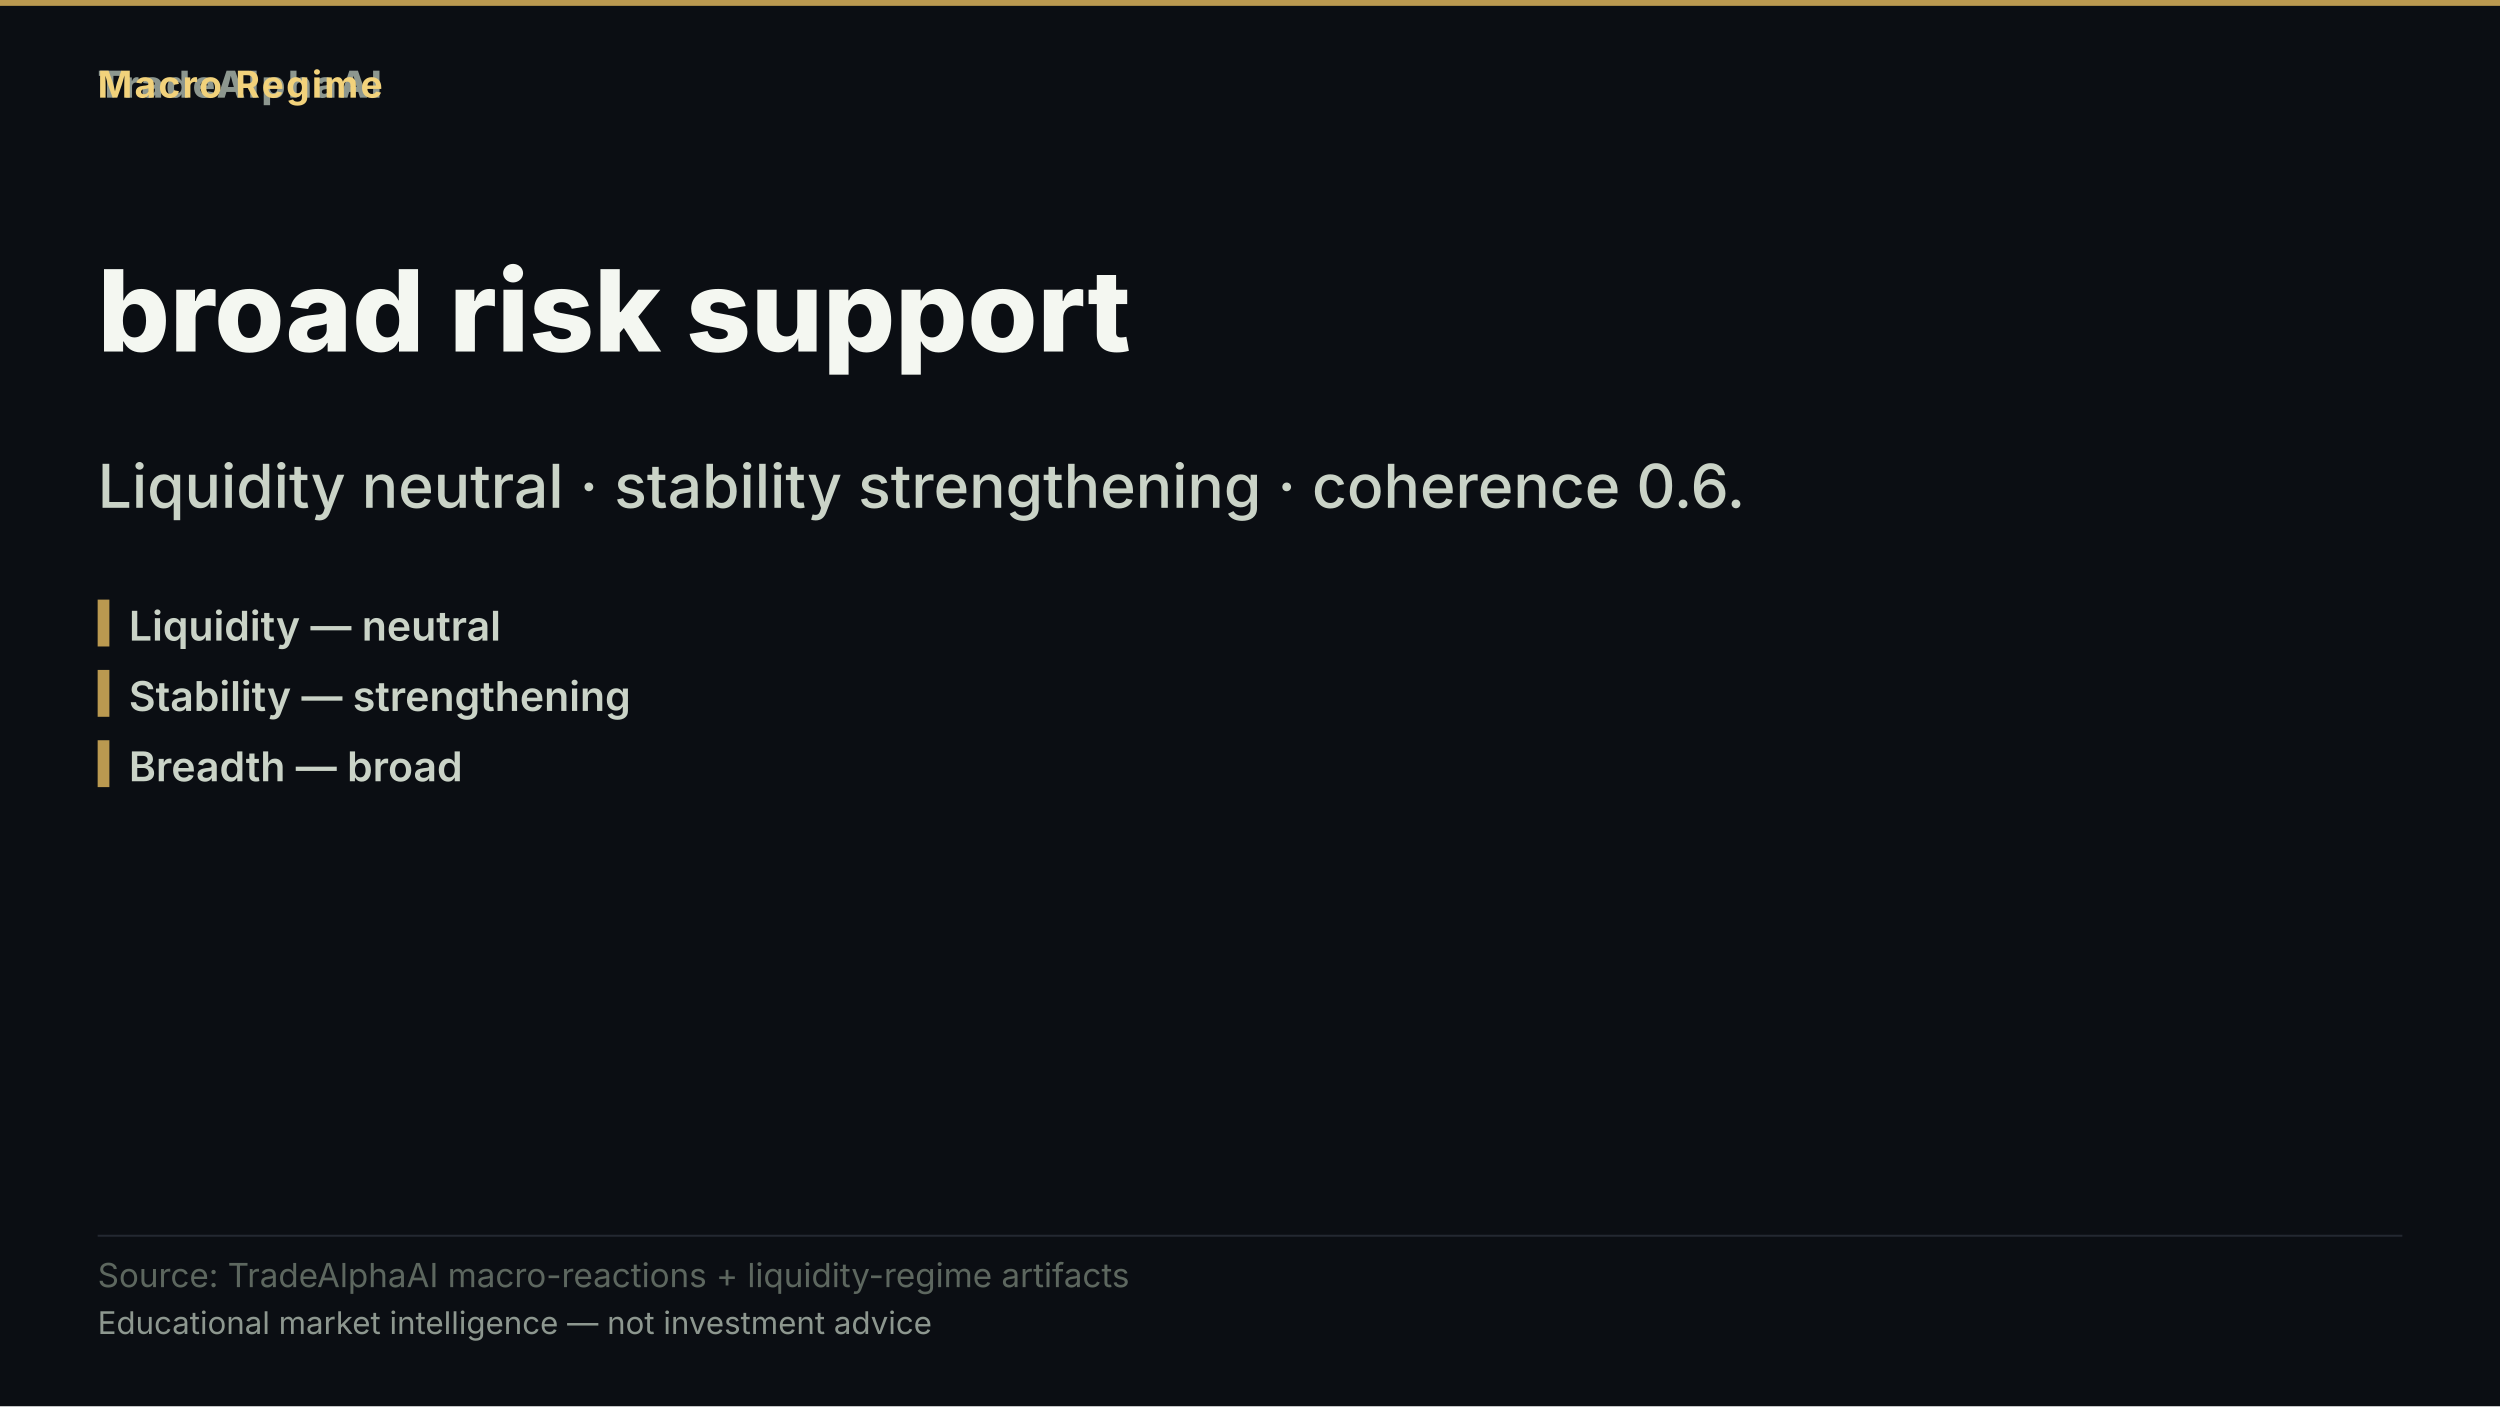
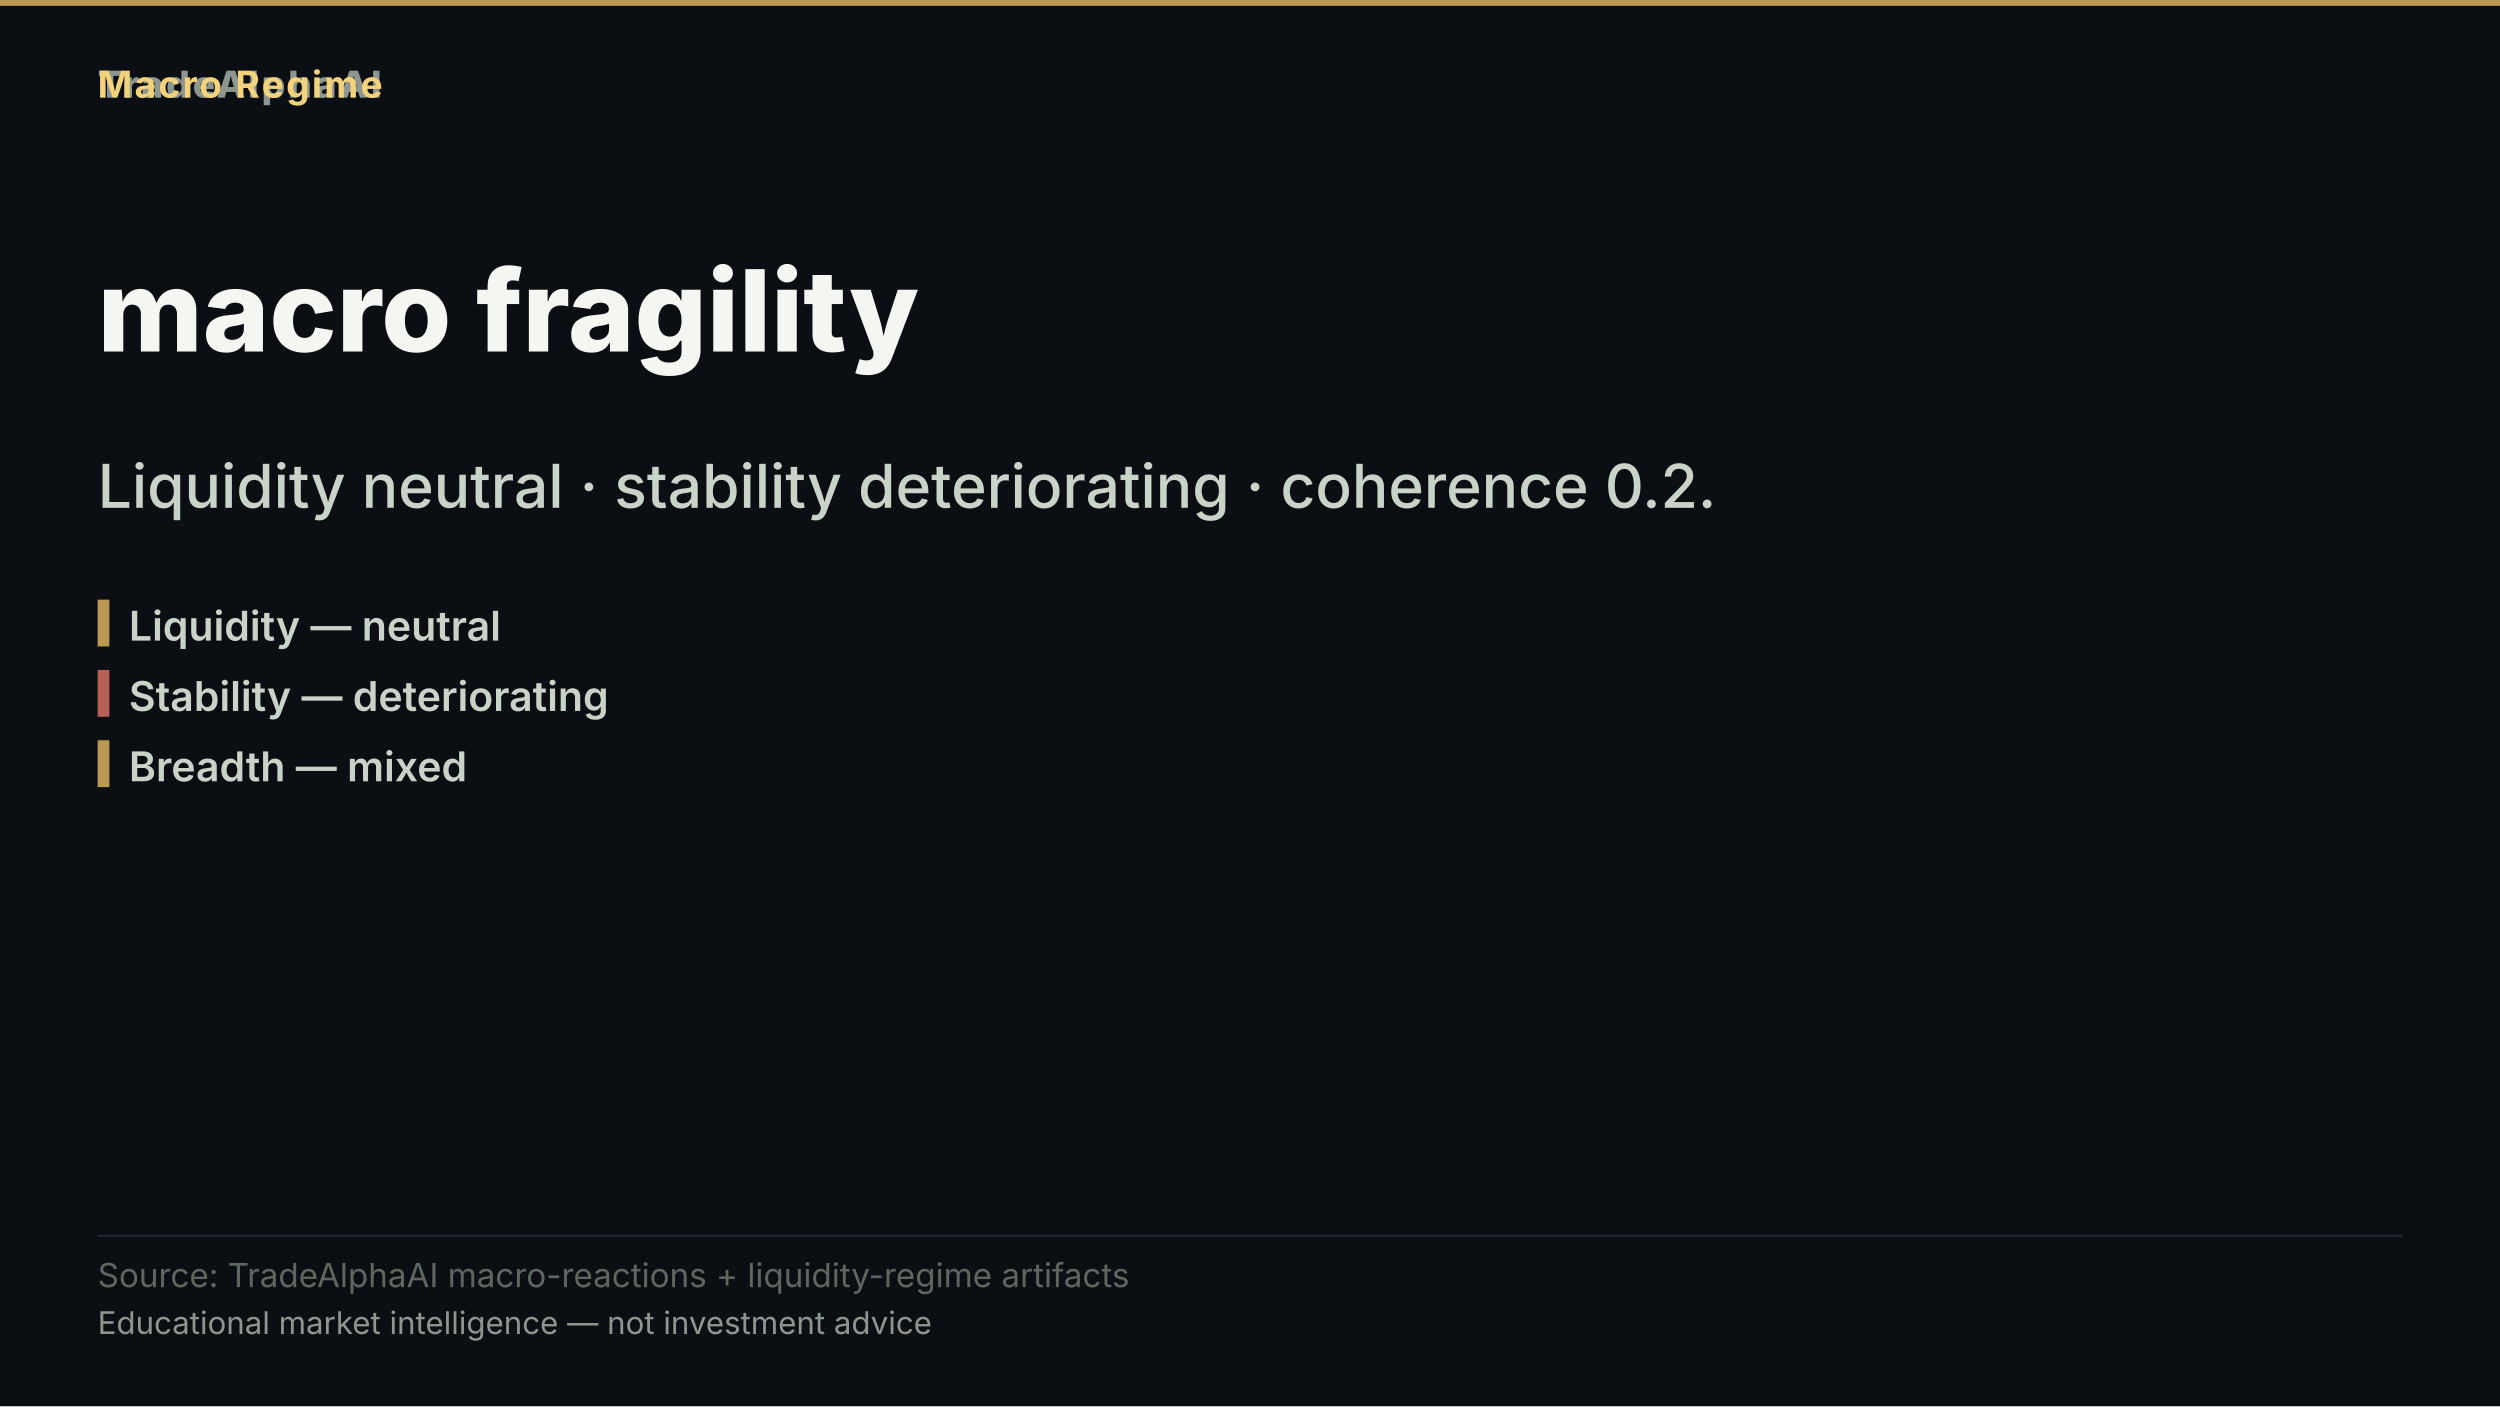
- <svg xmlns="http://www.w3.org/2000/svg" width="1280" height="720" viewBox="0 0 1280 720" role="img" aria-label="broad risk support">
+ <svg xmlns="http://www.w3.org/2000/svg" width="1280" height="720" viewBox="0 0 1280 720" role="img" aria-label="macro fragility">
  <rect width="1280" height="720" fill="#0b0e13" />
  <rect x="0" y="0" width="1280" height="3" fill="#d8b15a" opacity="0.85" />
  <text x="50" y="50" font-family="'Inter','Segoe UI','Helvetica Neue',Arial,sans-serif" font-size="19" font-weight="800" letter-spacing="1.5" fill="#8d978f" text-anchor="start">TradeAlphaAI</text>
  <text x="50" y="50" font-family="'Inter','Segoe UI','Helvetica Neue',Arial,sans-serif" font-size="19" font-weight="700" letter-spacing="1.2" fill="#f2d27b" text-anchor="start">Macro Regime</text>
-   <text x="50" y="180" font-family="'Inter','Segoe UI','Helvetica Neue',Arial,sans-serif" font-size="58" font-weight="800" fill="#f4f7f1" text-anchor="start">broad risk support</text>
-   <text x="50" y="260" font-family="'Inter','Segoe UI','Helvetica Neue',Arial,sans-serif" font-size="31" font-weight="500" fill="#cad3c7" text-anchor="start">Liquidity neutral · stability strengthening · coherence 0.6.</text>
+   <text x="50" y="180" font-family="'Inter','Segoe UI','Helvetica Neue',Arial,sans-serif" font-size="58" font-weight="800" fill="#f4f7f1" text-anchor="start">macro fragility</text>
+   <text x="50" y="260" font-family="'Inter','Segoe UI','Helvetica Neue',Arial,sans-serif" font-size="31" font-weight="500" fill="#cad3c7" text-anchor="start">Liquidity neutral · stability deteriorating · coherence 0.2.</text>
  <rect x="50" y="307" width="6" height="24" fill="#d8b15a" opacity="0.85" />
  <text x="66" y="328" font-family="'Inter','Segoe UI','Helvetica Neue',Arial,sans-serif" font-size="21" font-weight="600" fill="#cad3c7" text-anchor="start">Liquidity — neutral</text>
-   <rect x="50" y="343" width="6" height="24" fill="#d8b15a" opacity="0.85" />
-   <text x="66" y="364" font-family="'Inter','Segoe UI','Helvetica Neue',Arial,sans-serif" font-size="21" font-weight="600" fill="#cad3c7" text-anchor="start">Stability — strengthening</text>
+   <rect x="50" y="343" width="6" height="24" fill="#d66e60" opacity="0.85" />
+   <text x="66" y="364" font-family="'Inter','Segoe UI','Helvetica Neue',Arial,sans-serif" font-size="21" font-weight="600" fill="#cad3c7" text-anchor="start">Stability — deteriorating</text>
  <rect x="50" y="379" width="6" height="24" fill="#d8b15a" opacity="0.85" />
-   <text x="66" y="400" font-family="'Inter','Segoe UI','Helvetica Neue',Arial,sans-serif" font-size="21" font-weight="600" fill="#cad3c7" text-anchor="start">Breadth — broad</text>
+   <text x="66" y="400" font-family="'Inter','Segoe UI','Helvetica Neue',Arial,sans-serif" font-size="21" font-weight="600" fill="#cad3c7" text-anchor="start">Breadth — mixed</text>
  <rect x="50" y="632.2" width="1180" height="1" fill="rgba(148,163,184,0.18)" />
  <text x="50" y="659" font-family="'Inter','Segoe UI','Helvetica Neue',Arial,sans-serif" font-size="17" fill="#5d675f" text-anchor="start">Source: TradeAlphaAI macro-reactions + liquidity-regime artifacts</text>
  <text x="50" y="683" font-family="'Inter','Segoe UI','Helvetica Neue',Arial,sans-serif" font-size="16" fill="#8d978f" text-anchor="start">Educational market intelligence — not investment advice</text>
</svg>
